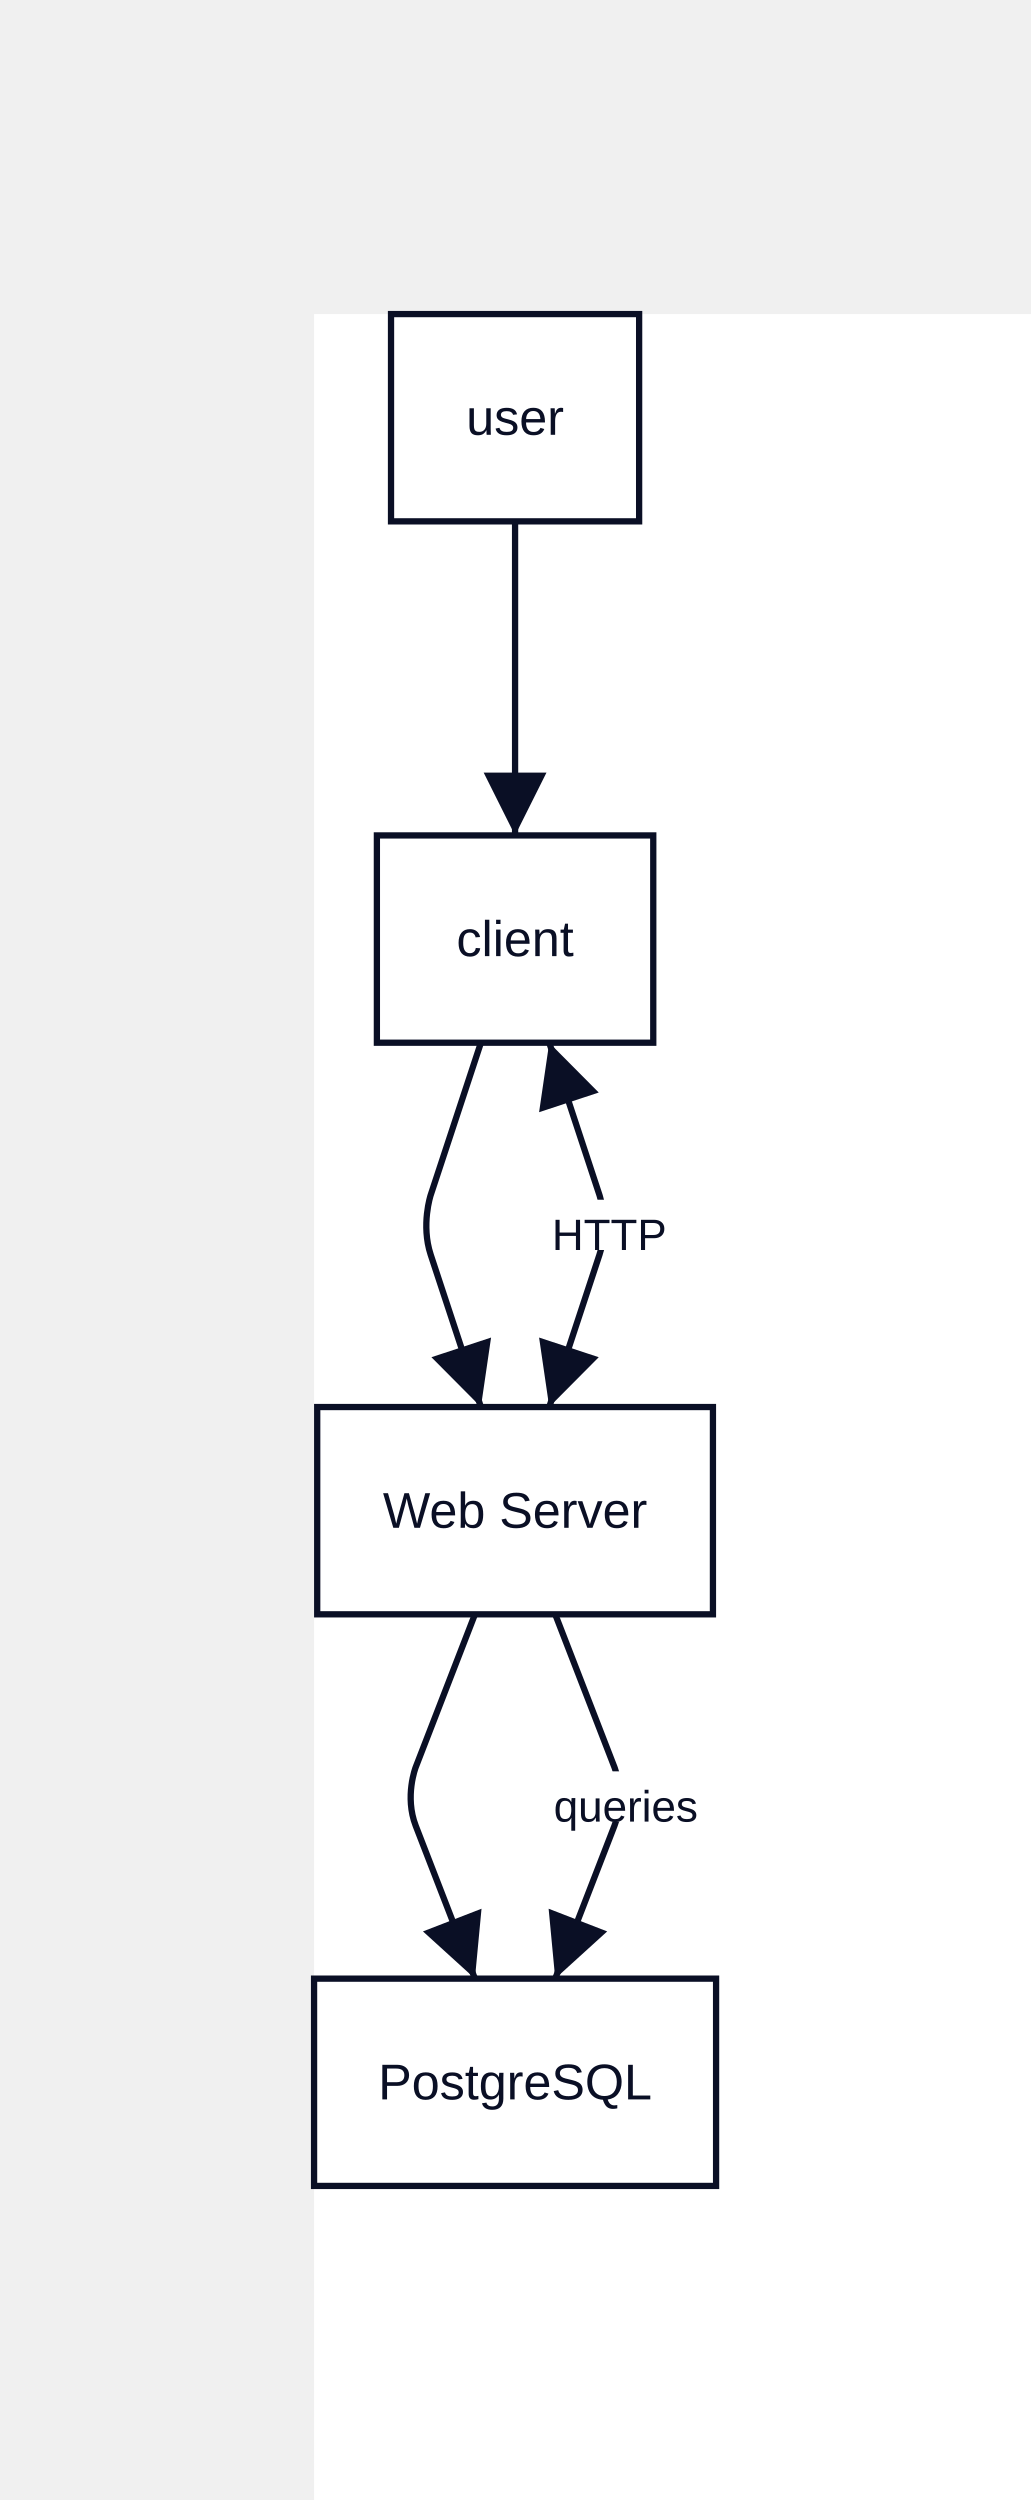
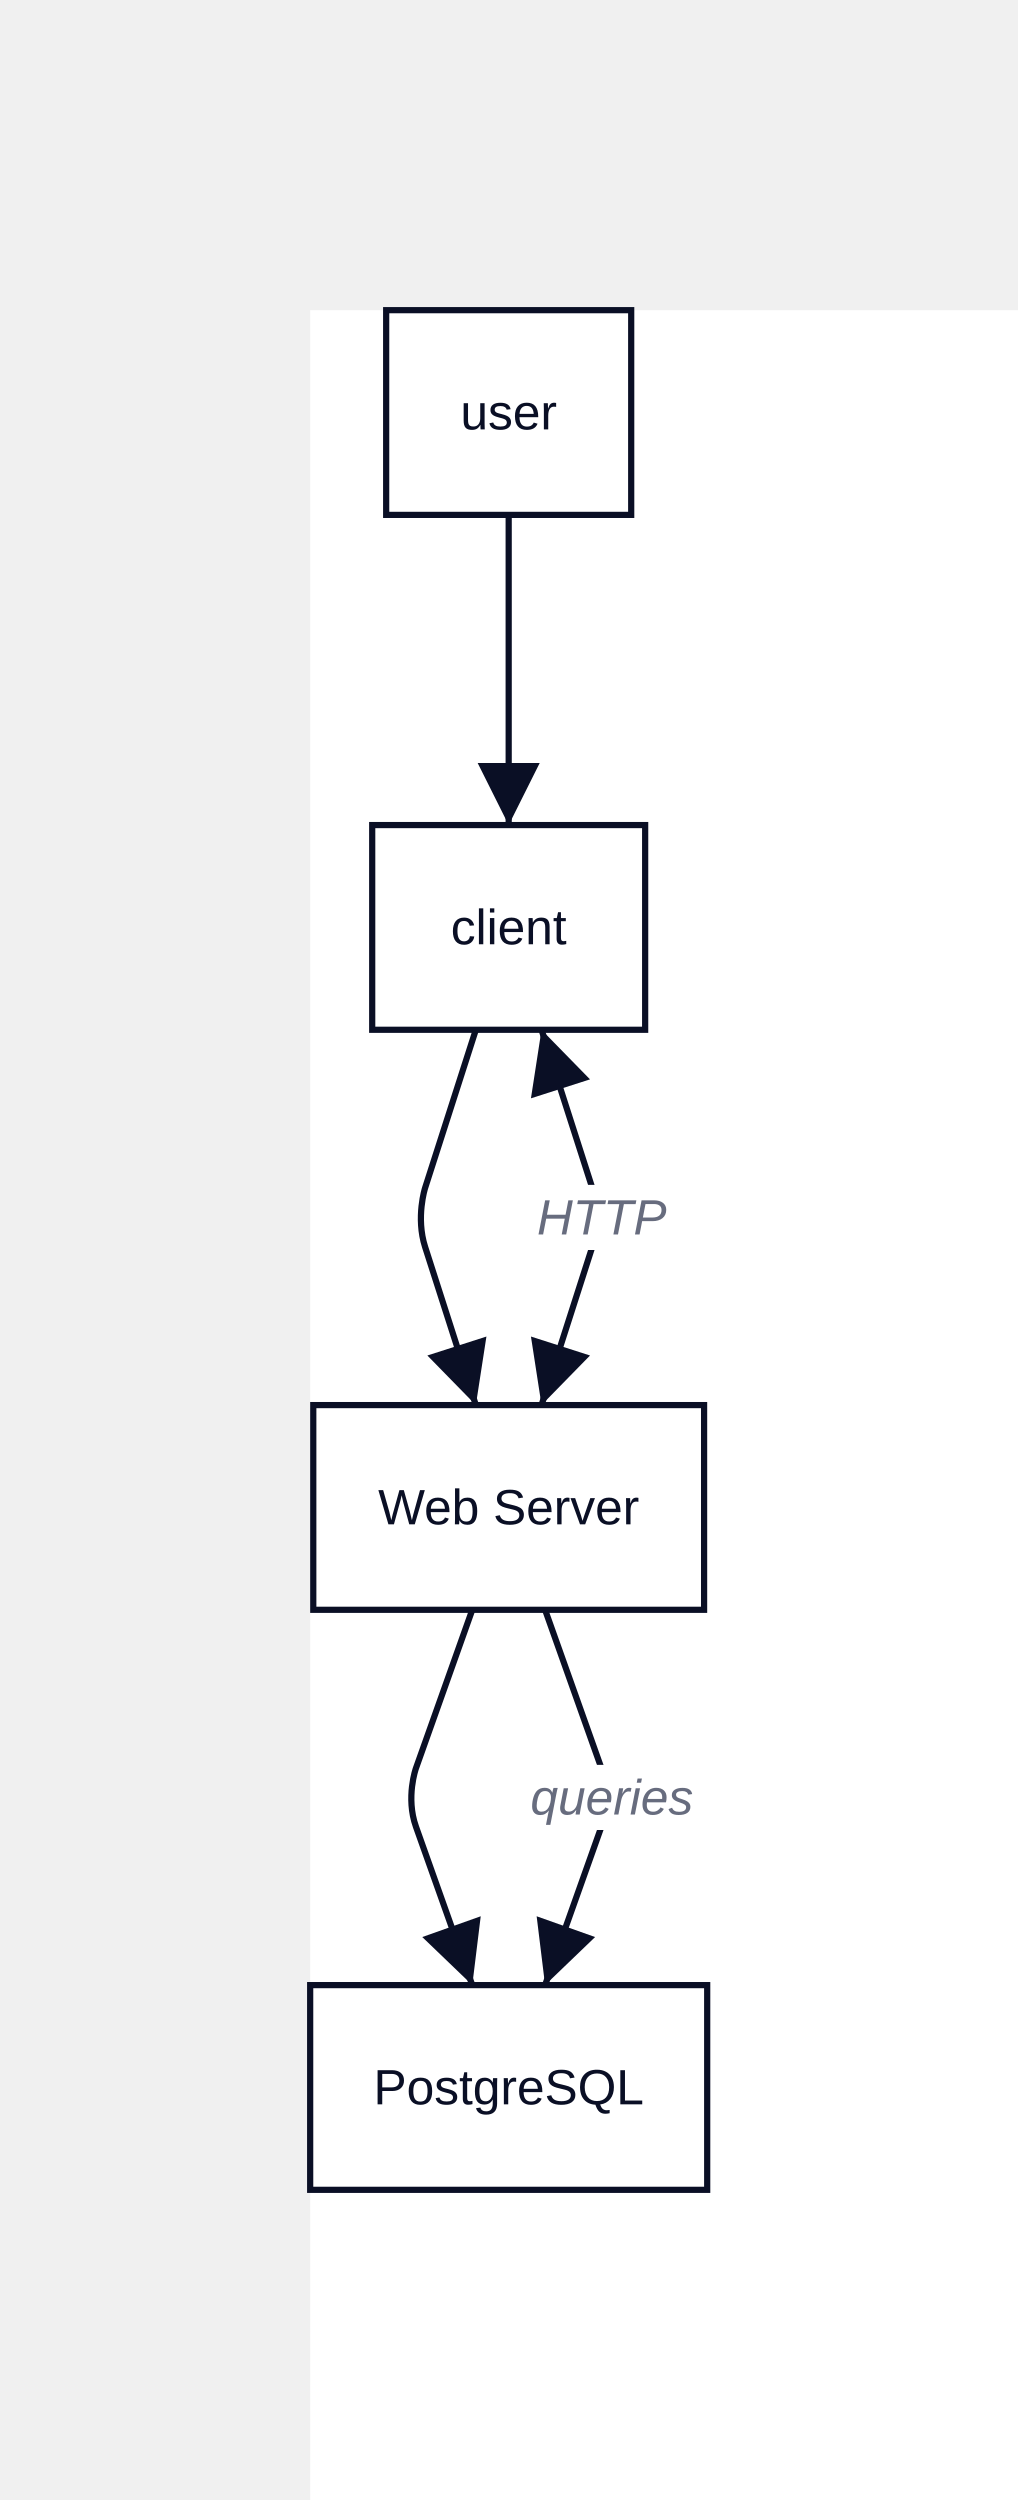
- <svg xmlns="http://www.w3.org/2000/svg" width="328" height="796" viewBox="-100 -100 328 796" data-d2-version="0.1.0">
+ <svg xmlns="http://www.w3.org/2000/svg" width="328" height="806" viewBox="-100 -100 328 806" data-d2-version="0.1.0">
  <defs>
    <marker id="arrow-triangle" markerWidth="10" markerHeight="10" refX="10" refY="5" orient="auto" markerUnits="strokeWidth">
      <path d="M0,0 L10,5 L0,10 Z" fill="#0A0F25" />
    </marker>
    <marker id="arrow-triangle-reverse" markerWidth="10" markerHeight="10" refX="0" refY="5" orient="auto" markerUnits="strokeWidth">
      <path d="M10,0 L0,5 L10,10 Z" fill="#0A0F25" />
    </marker>
    <marker id="arrow-diamond" markerWidth="10" markerHeight="10" refX="10" refY="5" orient="auto" markerUnits="strokeWidth">
      <path d="M0,5 L5,0 L10,5 L5,10 Z" fill="#0A0F25" />
    </marker>
    <marker id="arrow-diamond-reverse" markerWidth="10" markerHeight="10" refX="0" refY="5" orient="auto" markerUnits="strokeWidth">
      <path d="M0,5 L5,0 L10,5 L5,10 Z" fill="#0A0F25" />
    </marker>
    <marker id="arrow-circle" markerWidth="10" markerHeight="10" refX="6" refY="5" orient="auto" markerUnits="strokeWidth">
      <circle cx="5" cy="5" r="4" fill="#0A0F25" />
    </marker>
    <marker id="arrow-circle-reverse" markerWidth="10" markerHeight="10" refX="4" refY="5" orient="auto" markerUnits="strokeWidth">
      <circle cx="5" cy="5" r="4" fill="#0A0F25" />
    </marker>
    <marker id="arrow-cf-one" markerWidth="10" markerHeight="10" refX="10" refY="5" orient="auto" markerUnits="strokeWidth">
      <line x1="10" y1="0" x2="10" y2="10" stroke="#0A0F25" stroke-width="2" />
    </marker>
    <marker id="arrow-cf-one-reverse" markerWidth="10" markerHeight="10" refX="0" refY="5" orient="auto" markerUnits="strokeWidth">
      <line x1="0" y1="0" x2="0" y2="10" stroke="#0A0F25" stroke-width="2" />
    </marker>
    <marker id="arrow-cf-many" markerWidth="10" markerHeight="10" refX="10" refY="5" orient="auto" markerUnits="strokeWidth">
      <path d="M0,5 L10,0 M0,5 L10,5 M0,5 L10,10" stroke="#0A0F25" stroke-width="2" fill="none" />
    </marker>
    <marker id="arrow-cf-many-reverse" markerWidth="10" markerHeight="10" refX="0" refY="5" orient="auto" markerUnits="strokeWidth">
      <path d="M10,5 L0,0 M10,5 L0,5 M10,5 L0,10" stroke="#0A0F25" stroke-width="2" fill="none" />
    </marker>
    <marker id="arrow-cf-one-required" markerWidth="10" markerHeight="10" refX="10" refY="5" orient="auto" markerUnits="strokeWidth">
      <line x1="10" y1="0" x2="10" y2="10" stroke="#0A0F25" stroke-width="2" />
      <line x1="7" y1="0" x2="7" y2="10" stroke="#0A0F25" stroke-width="2" />
    </marker>
    <marker id="arrow-cf-one-required-reverse" markerWidth="10" markerHeight="10" refX="0" refY="5" orient="auto" markerUnits="strokeWidth">
      <line x1="0" y1="0" x2="0" y2="10" stroke="#0A0F25" stroke-width="2" />
      <line x1="3" y1="0" x2="3" y2="10" stroke="#0A0F25" stroke-width="2" />
    </marker>
    <marker id="arrow-cf-many-required" markerWidth="10" markerHeight="10" refX="10" refY="5" orient="auto" markerUnits="strokeWidth">
      <path d="M0,5 L10,0 M0,5 L10,5 M0,5 L10,10" stroke="#0A0F25" stroke-width="2" fill="none" />
      <line x1="3" y1="0" x2="3" y2="10" stroke="#0A0F25" stroke-width="2" />
    </marker>
    <marker id="arrow-cf-many-required-reverse" markerWidth="10" markerHeight="10" refX="0" refY="5" orient="auto" markerUnits="strokeWidth">
      <path d="M10,5 L0,0 M10,5 L0,5 M10,5 L0,10" stroke="#0A0F25" stroke-width="2" fill="none" />
      <line x1="7" y1="0" x2="7" y2="10" stroke="#0A0F25" stroke-width="2" />
    </marker>
    <marker id="arrow-cf-one-optional" markerWidth="10" markerHeight="10" refX="10" refY="5" orient="auto" markerUnits="strokeWidth">
      <line x1="10" y1="0" x2="10" y2="10" stroke="#0A0F25" stroke-width="2" />
      <circle cx="7" cy="5" r="2" stroke="#0A0F25" stroke-width="2" fill="white" />
    </marker>
    <marker id="arrow-cf-one-optional-reverse" markerWidth="10" markerHeight="10" refX="0" refY="5" orient="auto" markerUnits="strokeWidth">
      <line x1="0" y1="0" x2="0" y2="10" stroke="#0A0F25" stroke-width="2" />
      <circle cx="3" cy="5" r="2" stroke="#0A0F25" stroke-width="2" fill="white" />
    </marker>
    <marker id="arrow-cf-many-optional" markerWidth="10" markerHeight="10" refX="10" refY="5" orient="auto" markerUnits="strokeWidth">
      <path d="M0,5 L10,0 M0,5 L10,5 M0,5 L10,10" stroke="#0A0F25" stroke-width="2" fill="none" />
      <circle cx="3" cy="5" r="2" stroke="#0A0F25" stroke-width="2" fill="white" />
    </marker>
    <marker id="arrow-cf-many-optional-reverse" markerWidth="10" markerHeight="10" refX="0" refY="5" orient="auto" markerUnits="strokeWidth">
      <path d="M10,5 L0,0 M10,5 L0,5 M10,5 L0,10" stroke="#0A0F25" stroke-width="2" fill="none" />
      <circle cx="7" cy="5" r="2" stroke="#0A0F25" stroke-width="2" fill="white" />
    </marker>
    <marker id="arrow-line" markerWidth="10" markerHeight="10" refX="10" refY="5" orient="auto" markerUnits="strokeWidth">
      <line x1="10" y1="0" x2="10" y2="10" stroke="#0A0F25" stroke-width="2" />
    </marker>
    <marker id="arrow-line-reverse" markerWidth="10" markerHeight="10" refX="0" refY="5" orient="auto" markerUnits="strokeWidth">
      <line x1="0" y1="0" x2="0" y2="10" stroke="#0A0F25" stroke-width="2" />
    </marker>
    <marker id="arrow-open" markerWidth="10" markerHeight="10" refX="10" refY="5" orient="auto" markerUnits="strokeWidth">
      <path d="M0,0 L10,5 L0,10" stroke="#0A0F25" stroke-width="2" fill="none" />
    </marker>
    <marker id="arrow-open-reverse" markerWidth="10" markerHeight="10" refX="0" refY="5" orient="auto" markerUnits="strokeWidth">
      <path d="M10,0 L0,5 L10,10" stroke="#0A0F25" stroke-width="2" fill="none" />
    </marker>
    <marker id="arrow" markerWidth="10" markerHeight="10" refX="10" refY="5" orient="auto" markerUnits="strokeWidth">
      <path d="M0,0 L10,5 L0,10 Z" fill="#0A0F25" />
    </marker>
    <marker id="arrow-reverse" markerWidth="10" markerHeight="10" refX="0" refY="5" orient="auto" markerUnits="strokeWidth">
      <path d="M10,0 L0,5 L10,10 Z" fill="#0A0F25" />
    </marker>
  </defs>
  <rect width="100%" height="100%" fill="#FFFFFF" />
  <g id="base-layer">
-     <rect x="1" y="348" width="126" height="66" fill="#FFFFFF" stroke="#0A0F25" stroke-width="2" rx="0" ry="0" />
-     <rect x="0" y="530" width="128" height="66" fill="#FFFFFF" stroke="#0A0F25" stroke-width="2" rx="0" ry="0" />
+     <rect x="1" y="353" width="126" height="66" fill="#FFFFFF" stroke="#0A0F25" stroke-width="2" rx="0" ry="0" />
+     <rect x="0" y="540" width="128" height="66" fill="#FFFFFF" stroke="#0A0F25" stroke-width="2" rx="0" ry="0" />
    <rect x="20" y="166" width="88" height="66" fill="#FFFFFF" stroke="#0A0F25" stroke-width="2" rx="0" ry="0" />
    <rect x="24.5" y="0" width="79" height="66" fill="#FFFFFF" stroke="#0A0F25" stroke-width="2" rx="0" ry="0" />
-     <path d="M 76.783 414 C 84.325 433.47 88.096 443.205 95.638 462.675 C 95.638 462.675 99.25 472 95.638 481.325 C 88.096 500.795 84.325 510.53 76.783 530" fill="none" stroke="#0A0F25" stroke-width="2" marker-end="url(#arrow-triangle)" />
-     <rect x="68.75" y="464" width="61" height="16" fill="#FFFFFF" stroke="none" stroke-width="1" rx="3" ry="3" />
-     <text x="99.25" y="480" text-anchor="middle" dominant-baseline="alphabetic" font-family="Arial, sans-serif" font-size="14" style="fill: #0A0F25">queries</text>
-     <path d="M 74.879 232 C 81.275 251.401 84.473 261.102 90.869 280.503 C 90.869 280.503 94 290 90.869 299.497 C 84.473 318.898 81.275 328.599 74.879 348" fill="none" stroke="#0A0F25" stroke-width="2" marker-start="url(#arrow-triangle-reverse)" marker-end="url(#arrow-triangle)" />
-     <rect x="74" y="282" width="40" height="16" fill="#FFFFFF" stroke="none" stroke-width="1" rx="3" ry="3" />
-     <text x="94" y="298" text-anchor="middle" dominant-baseline="alphabetic" font-family="Arial, sans-serif" font-size="14" style="fill: #0A0F25">HTTP</text>
+     <path d="M 75.735 419 C 83.001 439.431 86.634 449.647 93.899 470.078 C 93.899 470.078 97.25 479.5 93.899 488.922 C 86.634 509.353 83.001 519.569 75.735 540" fill="none" stroke="#0A0F25" stroke-width="2" marker-end="url(#arrow-triangle)" />
+     <rect x="70.75" y="469" width="53" height="21" fill="#FFFFFF" stroke="none" stroke-width="1" rx="3" ry="3" />
+     <text x="97.25" y="485" text-anchor="middle" dominant-baseline="alphabetic" font-family="Arial, sans-serif" font-size="16" style="fill: #676C7E; font-style: italic">queries</text>
+     <path d="M 74.588 232 C 81.131 252.391 84.402 262.587 90.945 282.978 C 90.945 282.978 94 292.5 90.945 302.022 C 84.402 322.413 81.131 332.609 74.588 353" fill="none" stroke="#0A0F25" stroke-width="2" marker-start="url(#arrow-triangle-reverse)" marker-end="url(#arrow-triangle)" />
+     <rect x="74" y="282" width="40" height="21" fill="#FFFFFF" stroke="none" stroke-width="1" rx="3" ry="3" />
+     <text x="94" y="298" text-anchor="middle" dominant-baseline="alphabetic" font-family="Arial, sans-serif" font-size="16" style="fill: #676C7E; font-style: italic">HTTP</text>
    <path d="M 64 66 C 64 106 64 126 64 166" fill="none" stroke="#0A0F25" stroke-width="2" marker-end="url(#arrow-triangle)" />
-     <path d="M 53.121 232 C 46.725 251.401 43.527 261.102 37.131 280.503 C 37.131 280.503 34 290 37.131 299.497 C 43.527 318.898 46.725 328.599 53.121 348" fill="none" stroke="#0A0F25" stroke-width="2" marker-end="url(#arrow-triangle)" />
-     <path d="M 51.217 414 C 43.675 433.47 39.904 443.205 32.362 462.675 C 32.362 462.675 28.75 472 32.362 481.325 C 39.904 500.795 43.675 510.53 51.217 530" fill="none" stroke="#0A0F25" stroke-width="2" marker-end="url(#arrow-triangle)" />
-     <text x="64" y="386.44" text-anchor="middle" dominant-baseline="alphabetic" font-family="Arial, sans-serif" font-size="16" style="fill: #0A0F25">Web Server</text>
-     <text x="64" y="568.44" text-anchor="middle" dominant-baseline="alphabetic" font-family="Arial, sans-serif" font-size="16" style="fill: #0A0F25">PostgreSQL</text>
+     <path d="M 53.412 232 C 46.869 252.391 43.598 262.587 37.055 282.978 C 37.055 282.978 34 292.5 37.055 302.022 C 43.598 322.413 46.869 332.609 53.412 353" fill="none" stroke="#0A0F25" stroke-width="2" marker-end="url(#arrow-triangle)" />
+     <path d="M 52.265 419 C 44.999 439.431 41.366 449.647 34.101 470.078 C 34.101 470.078 30.75 479.5 34.101 488.922 C 41.366 509.353 44.999 519.569 52.265 540" fill="none" stroke="#0A0F25" stroke-width="2" marker-end="url(#arrow-triangle)" />
+     <text x="64" y="391.44" text-anchor="middle" dominant-baseline="alphabetic" font-family="Arial, sans-serif" font-size="16" style="fill: #0A0F25">Web Server</text>
+     <text x="64" y="578.44" text-anchor="middle" dominant-baseline="alphabetic" font-family="Arial, sans-serif" font-size="16" style="fill: #0A0F25">PostgreSQL</text>
    <text x="64" y="204.44" text-anchor="middle" dominant-baseline="alphabetic" font-family="Arial, sans-serif" font-size="16" style="fill: #0A0F25">client</text>
    <text x="64" y="38.44" text-anchor="middle" dominant-baseline="alphabetic" font-family="Arial, sans-serif" font-size="16" style="fill: #0A0F25">user</text>
  </g>
</svg>
